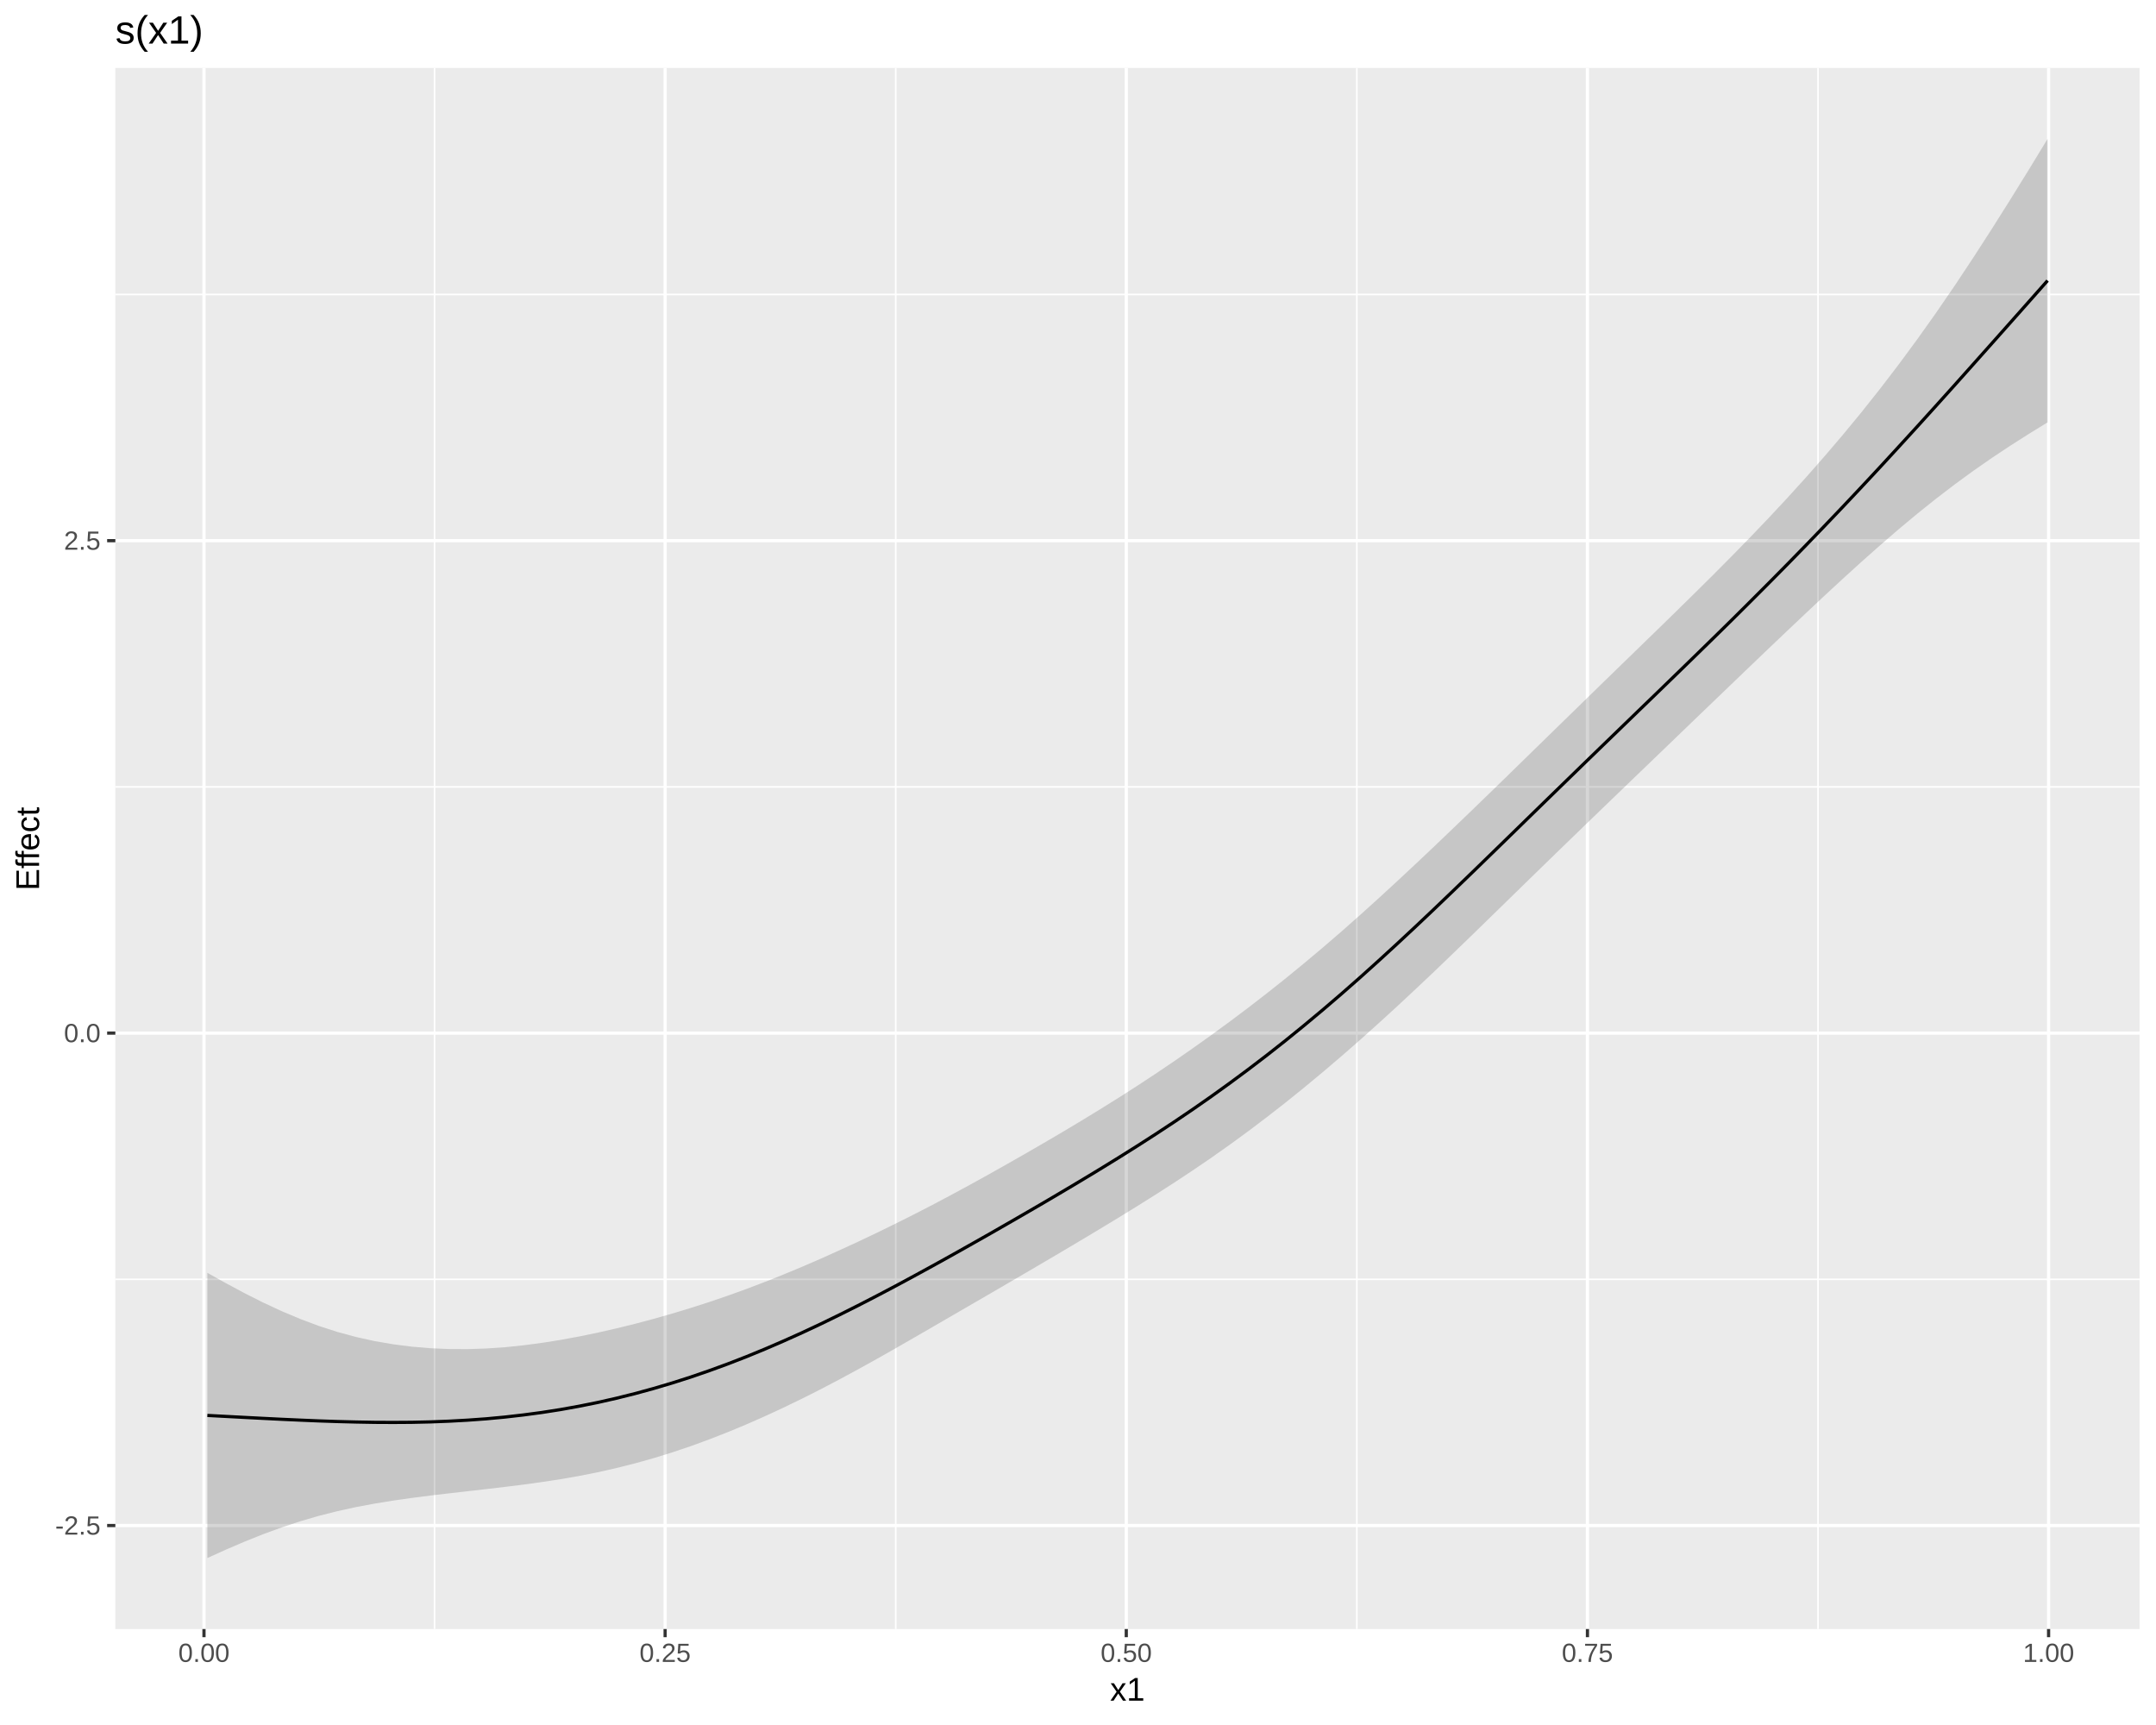
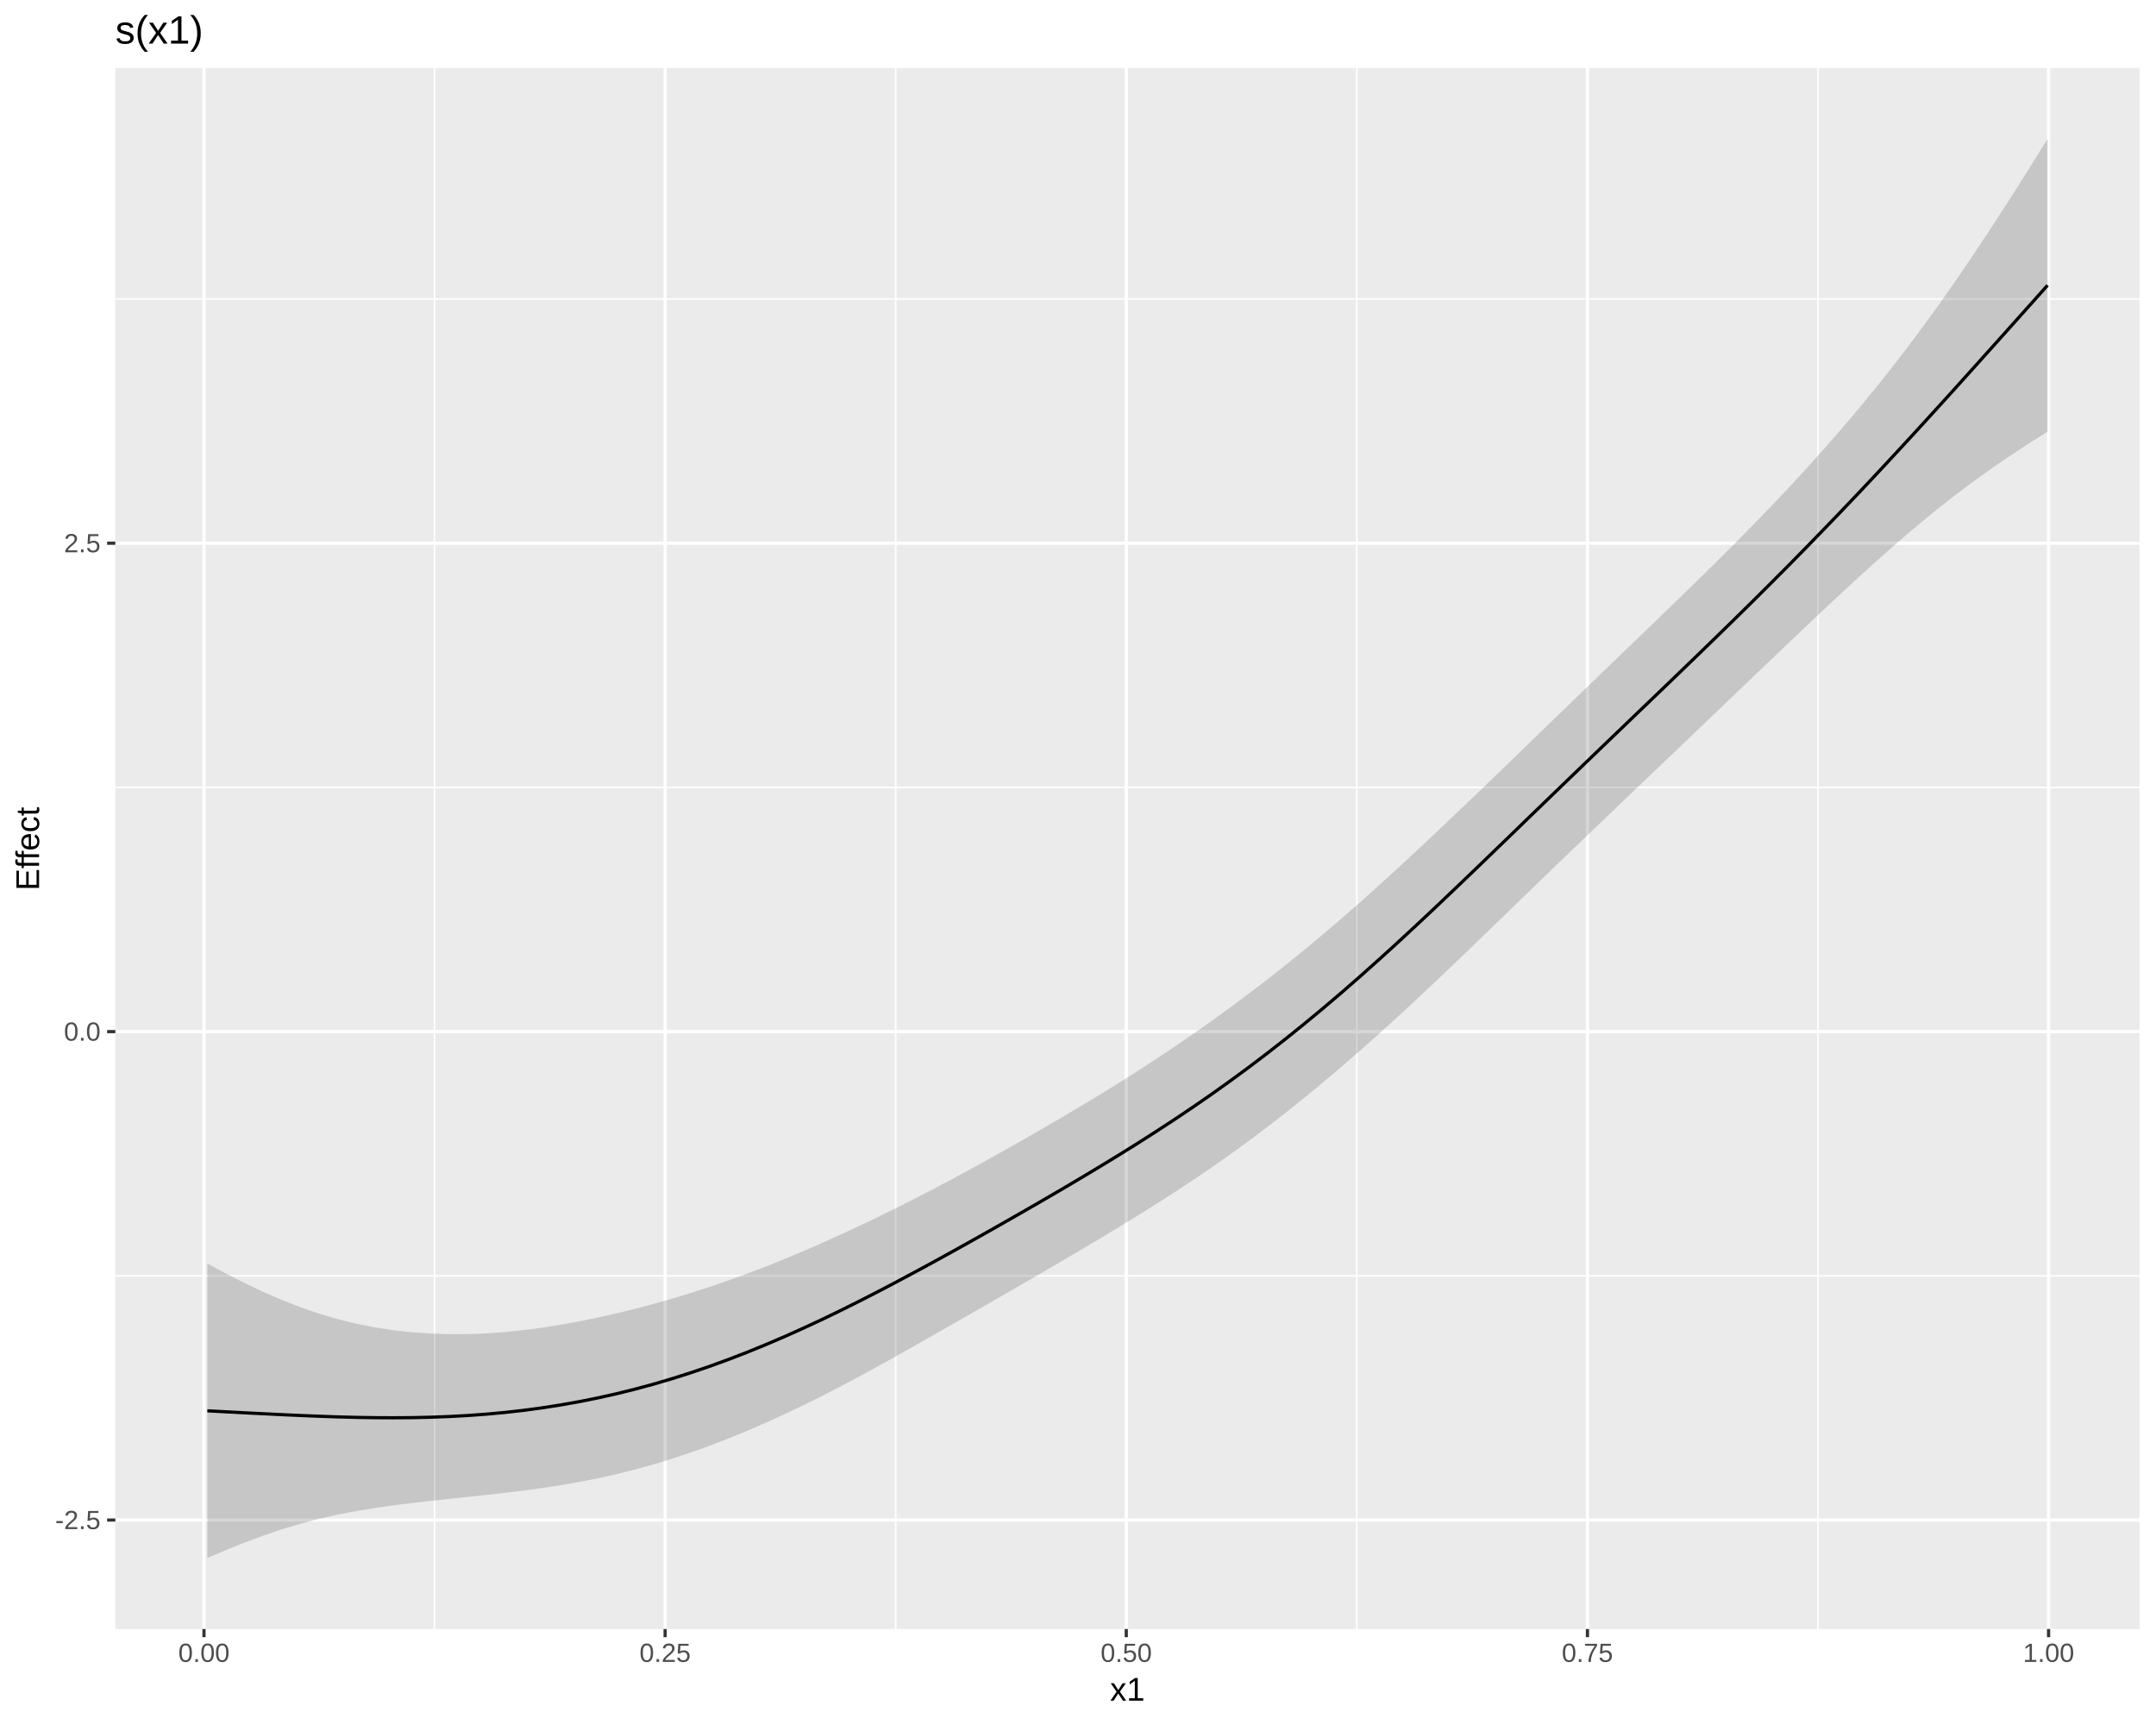
<svg xmlns="http://www.w3.org/2000/svg" viewBox="0 0 720.00 576.00">
  <defs>
    <style type="text/css">
    line, polyline, path, rect, circle {
      fill: none;
      stroke: #000000;
      stroke-linecap: round;
      stroke-linejoin: round;
      stroke-miterlimit: 10.00;
    }
  </style>
  </defs>
  <rect width="100%" height="100%" style="stroke: none; fill: #FFFFFF;" />
  <rect x="0.00" y="0.00" width="720.00" height="576.00" style="stroke-width: 1.07; stroke: #FFFFFF; fill: #FFFFFF;" />
  <defs>
    <clipPath id="cpMzguNTIyMnw3MTQuNTIxfDU0My45NDd8MjIuNjgwMw==">
      <rect x="38.52" y="22.68" width="676.00" height="521.27" />
    </clipPath>
  </defs>
  <rect x="38.52" y="22.68" width="676.00" height="521.27" style="stroke-width: 1.07; stroke: none; fill: #EBEBEB;" clip-path="url(#cpMzguNTIyMnw3MTQuNTIxfDU0My45NDd8MjIuNjgwMw==)" />
-   <polyline points="38.52,427.18 714.52,427.18 " style="stroke-width: 0.53; stroke: #FFFFFF; stroke-linecap: butt;" clip-path="url(#cpMzguNTIyMnw3MTQuNTIxfDU0My45NDd8MjIuNjgwMw==)" />
-   <polyline points="38.52,262.75 714.52,262.75 " style="stroke-width: 0.53; stroke: #FFFFFF; stroke-linecap: butt;" clip-path="url(#cpMzguNTIyMnw3MTQuNTIxfDU0My45NDd8MjIuNjgwMw==)" />
-   <polyline points="38.52,98.32 714.52,98.32 " style="stroke-width: 0.53; stroke: #FFFFFF; stroke-linecap: butt;" clip-path="url(#cpMzguNTIyMnw3MTQuNTIxfDU0My45NDd8MjIuNjgwMw==)" />
+   <polyline points="38.52,426.02 714.52,426.02 " style="stroke-width: 0.53; stroke: #FFFFFF; stroke-linecap: butt;" clip-path="url(#cpMzguNTIyMnw3MTQuNTIxfDU0My45NDd8MjIuNjgwMw==)" />
+   <polyline points="38.52,262.92 714.52,262.92 " style="stroke-width: 0.53; stroke: #FFFFFF; stroke-linecap: butt;" clip-path="url(#cpMzguNTIyMnw3MTQuNTIxfDU0My45NDd8MjIuNjgwMw==)" />
+   <polyline points="38.52,99.83 714.52,99.83 " style="stroke-width: 0.53; stroke: #FFFFFF; stroke-linecap: butt;" clip-path="url(#cpMzguNTIyMnw3MTQuNTIxfDU0My45NDd8MjIuNjgwMw==)" />
  <polyline points="145.12,543.95 145.12,22.68 " style="stroke-width: 0.53; stroke: #FFFFFF; stroke-linecap: butt;" clip-path="url(#cpMzguNTIyMnw3MTQuNTIxfDU0My45NDd8MjIuNjgwMw==)" />
  <polyline points="299.12,543.95 299.12,22.68 " style="stroke-width: 0.53; stroke: #FFFFFF; stroke-linecap: butt;" clip-path="url(#cpMzguNTIyMnw3MTQuNTIxfDU0My45NDd8MjIuNjgwMw==)" />
  <polyline points="453.12,543.95 453.12,22.68 " style="stroke-width: 0.53; stroke: #FFFFFF; stroke-linecap: butt;" clip-path="url(#cpMzguNTIyMnw3MTQuNTIxfDU0My45NDd8MjIuNjgwMw==)" />
  <polyline points="607.13,543.95 607.13,22.68 " style="stroke-width: 0.53; stroke: #FFFFFF; stroke-linecap: butt;" clip-path="url(#cpMzguNTIyMnw3MTQuNTIxfDU0My45NDd8MjIuNjgwMw==)" />
-   <polyline points="38.52,509.40 714.52,509.40 " style="stroke-width: 1.07; stroke: #FFFFFF; stroke-linecap: butt;" clip-path="url(#cpMzguNTIyMnw3MTQuNTIxfDU0My45NDd8MjIuNjgwMw==)" />
-   <polyline points="38.52,344.97 714.52,344.97 " style="stroke-width: 1.07; stroke: #FFFFFF; stroke-linecap: butt;" clip-path="url(#cpMzguNTIyMnw3MTQuNTIxfDU0My45NDd8MjIuNjgwMw==)" />
-   <polyline points="38.52,180.54 714.52,180.54 " style="stroke-width: 1.07; stroke: #FFFFFF; stroke-linecap: butt;" clip-path="url(#cpMzguNTIyMnw3MTQuNTIxfDU0My45NDd8MjIuNjgwMw==)" />
+   <polyline points="38.52,507.56 714.52,507.56 " style="stroke-width: 1.07; stroke: #FFFFFF; stroke-linecap: butt;" clip-path="url(#cpMzguNTIyMnw3MTQuNTIxfDU0My45NDd8MjIuNjgwMw==)" />
+   <polyline points="38.52,344.47 714.52,344.47 " style="stroke-width: 1.07; stroke: #FFFFFF; stroke-linecap: butt;" clip-path="url(#cpMzguNTIyMnw3MTQuNTIxfDU0My45NDd8MjIuNjgwMw==)" />
+   <polyline points="38.52,181.38 714.52,181.38 " style="stroke-width: 1.07; stroke: #FFFFFF; stroke-linecap: butt;" clip-path="url(#cpMzguNTIyMnw3MTQuNTIxfDU0My45NDd8MjIuNjgwMw==)" />
  <polyline points="68.12,543.95 68.12,22.68 " style="stroke-width: 1.07; stroke: #FFFFFF; stroke-linecap: butt;" clip-path="url(#cpMzguNTIyMnw3MTQuNTIxfDU0My45NDd8MjIuNjgwMw==)" />
  <polyline points="222.12,543.95 222.12,22.68 " style="stroke-width: 1.07; stroke: #FFFFFF; stroke-linecap: butt;" clip-path="url(#cpMzguNTIyMnw3MTQuNTIxfDU0My45NDd8MjIuNjgwMw==)" />
  <polyline points="376.12,543.95 376.12,22.68 " style="stroke-width: 1.07; stroke: #FFFFFF; stroke-linecap: butt;" clip-path="url(#cpMzguNTIyMnw3MTQuNTIxfDU0My45NDd8MjIuNjgwMw==)" />
  <polyline points="530.13,543.95 530.13,22.68 " style="stroke-width: 1.07; stroke: #FFFFFF; stroke-linecap: butt;" clip-path="url(#cpMzguNTIyMnw3MTQuNTIxfDU0My45NDd8MjIuNjgwMw==)" />
  <polyline points="684.13,543.95 684.13,22.68 " style="stroke-width: 1.07; stroke: #FFFFFF; stroke-linecap: butt;" clip-path="url(#cpMzguNTIyMnw3MTQuNTIxfDU0My45NDd8MjIuNjgwMw==)" />
-   <polyline points="69.25,425.01 75.46,428.48 81.66,431.80 87.87,434.93 94.08,437.82 100.29,440.43 106.49,442.75 112.70,444.76 118.91,446.44 125.12,447.81 131.32,448.88 137.53,449.67 143.74,450.19 149.95,450.46 156.15,450.49 162.36,450.28 168.57,449.86 174.78,449.22 180.98,448.40 187.19,447.41 193.40,446.27 199.61,444.99 205.81,443.58 212.02,442.05 218.23,440.40 224.44,438.63 230.64,436.75 236.85,434.76 243.06,432.64 249.27,430.40 255.47,428.04 261.68,425.56 267.89,422.98 274.10,420.29 280.30,417.50 286.51,414.64 292.72,411.69 298.93,408.66 305.13,405.55 311.34,402.35 317.55,399.06 323.76,395.70 329.97,392.27 336.17,388.78 342.38,385.24 348.59,381.65 354.80,378.01 361.00,374.30 367.21,370.51 373.42,366.64 379.63,362.67 385.83,358.59 392.04,354.40 398.25,350.09 404.46,345.67 410.66,341.13 416.87,336.47 423.08,331.67 429.29,326.74 435.49,321.66 441.70,316.45 447.91,311.10 454.12,305.61 460.32,300.01 466.53,294.30 472.74,288.51 478.95,282.64 485.15,276.71 491.36,270.74 497.57,264.73 503.78,258.69 509.98,252.63 516.19,246.57 522.40,240.51 528.61,234.46 534.81,228.41 541.02,222.37 547.23,216.34 553.44,210.31 559.64,204.26 565.85,198.16 572.06,192.01 578.27,185.76 584.47,179.41 590.68,172.92 596.89,166.26 603.10,159.42 609.30,152.37 615.51,145.09 621.72,137.55 627.93,129.73 634.13,121.62 640.34,113.20 646.55,104.46 652.76,95.41 658.96,86.06 665.17,76.44 671.38,66.59 677.59,56.56 683.79,46.37 683.79,141.03 677.59,144.85 671.38,148.80 665.17,152.92 658.96,157.24 652.76,161.77 646.55,166.52 640.34,171.49 634.13,176.66 627.93,182.02 621.72,187.53 615.51,193.17 609.30,198.91 603.10,204.73 596.89,210.60 590.68,216.51 584.47,222.45 578.27,228.41 572.06,234.37 565.85,240.34 559.64,246.32 553.44,252.29 547.23,258.26 541.02,264.24 534.81,270.22 528.61,276.21 522.40,282.22 516.19,288.25 509.98,294.30 503.78,300.35 497.57,306.41 491.36,312.46 485.15,318.46 478.95,324.42 472.74,330.29 466.53,336.08 460.32,341.75 454.12,347.31 447.91,352.74 441.70,358.03 435.49,363.18 429.29,368.18 423.08,373.02 416.87,377.72 410.66,382.25 404.46,386.63 398.25,390.86 392.04,394.96 385.83,398.95 379.63,402.84 373.42,406.66 367.21,410.42 361.00,414.14 354.80,417.82 348.59,421.48 342.38,425.12 336.17,428.74 329.97,432.35 323.76,435.95 317.55,439.55 311.34,443.15 305.13,446.74 298.93,450.30 292.72,453.82 286.51,457.26 280.30,460.62 274.10,463.87 267.89,467.00 261.68,470.01 255.47,472.88 249.27,475.62 243.06,478.20 236.85,480.63 230.64,482.90 224.44,484.99 218.23,486.91 212.02,488.65 205.81,490.21 199.61,491.61 193.40,492.84 187.19,493.92 180.98,494.87 174.78,495.73 168.57,496.50 162.36,497.23 156.15,497.94 149.95,498.65 143.74,499.38 137.53,500.18 131.32,501.06 125.12,502.07 118.91,503.23 112.70,504.59 106.49,506.16 100.29,507.97 94.08,510.02 87.87,512.29 81.66,514.78 75.46,517.44 69.25,520.25 " style="stroke-width: 1.07; stroke: none; fill: #333333; fill-opacity: 0.20;" clip-path="url(#cpMzguNTIyMnw3MTQuNTIxfDU0My45NDd8MjIuNjgwMw==)" />
-   <polyline points="69.25,472.63 75.46,472.96 81.66,473.29 87.87,473.61 94.08,473.92 100.29,474.20 106.49,474.46 112.70,474.67 118.91,474.83 125.12,474.94 131.32,474.97 137.53,474.93 143.74,474.79 149.95,474.55 156.15,474.21 162.36,473.76 168.57,473.18 174.78,472.47 180.98,471.64 187.19,470.67 193.40,469.55 199.61,468.30 205.81,466.90 212.02,465.35 218.23,463.65 224.44,461.81 230.64,459.83 236.85,457.69 243.06,455.42 249.27,453.01 255.47,450.46 261.68,447.78 267.89,444.99 274.10,442.08 280.30,439.06 286.51,435.95 292.72,432.75 298.93,429.48 305.13,426.14 311.34,422.75 317.55,419.31 323.76,415.82 329.97,412.31 336.17,408.76 342.38,405.18 348.59,401.57 354.80,397.91 361.00,394.22 367.21,390.47 373.42,386.65 379.63,382.75 385.83,378.77 392.04,374.68 398.25,370.48 404.46,366.15 410.66,361.69 416.87,357.09 423.08,352.35 429.29,347.46 435.49,342.42 441.70,337.24 447.91,331.92 454.12,326.46 460.32,320.88 466.53,315.19 472.74,309.40 478.95,303.53 485.15,297.59 491.36,291.60 497.57,285.57 503.78,279.52 509.98,273.47 516.19,267.41 522.40,261.37 528.61,255.33 534.81,249.32 541.02,243.31 547.23,237.30 553.44,231.30 559.64,225.29 565.85,219.25 572.06,213.19 578.27,207.09 584.47,200.93 590.68,194.71 596.89,188.43 603.10,182.07 609.30,175.64 615.51,169.13 621.72,162.54 627.93,155.88 634.13,149.14 640.34,142.35 646.55,135.49 652.76,128.59 658.96,121.65 665.17,114.68 671.38,107.70 677.59,100.70 683.79,93.70 " style="stroke-width: 1.07; stroke-linecap: butt;" clip-path="url(#cpMzguNTIyMnw3MTQuNTIxfDU0My45NDd8MjIuNjgwMw==)" />
+   <polyline points="69.25,421.93 75.46,425.25 81.66,428.40 87.87,431.35 94.08,434.06 100.29,436.49 106.49,438.63 112.70,440.47 118.91,441.99 125.12,443.22 131.32,444.17 137.53,444.85 143.74,445.29 149.95,445.49 156.15,445.47 162.36,445.23 168.57,444.79 174.78,444.15 180.98,443.34 187.19,442.35 193.40,441.22 199.61,439.96 205.81,438.56 212.02,437.04 218.23,435.40 224.44,433.64 230.64,431.76 236.85,429.76 243.06,427.63 249.27,425.39 255.47,423.02 261.68,420.54 267.89,417.94 274.10,415.24 280.30,412.44 286.51,409.56 292.72,406.60 298.93,403.55 305.13,400.43 311.34,397.22 317.55,393.94 323.76,390.58 329.97,387.16 336.17,383.69 342.38,380.18 348.59,376.61 354.80,372.99 361.00,369.32 367.21,365.57 373.42,361.74 379.63,357.81 385.83,353.78 392.04,349.64 398.25,345.39 404.46,341.02 410.66,336.53 416.87,331.92 423.08,327.17 429.29,322.28 435.49,317.25 441.70,312.09 447.91,306.78 454.12,301.35 460.32,295.80 466.53,290.14 472.74,284.39 478.95,278.57 485.15,272.69 491.36,266.76 497.57,260.80 503.78,254.81 509.98,248.80 516.19,242.79 522.40,236.78 528.61,230.78 534.81,224.79 541.02,218.80 547.23,212.83 553.44,206.85 559.64,200.85 565.85,194.82 572.06,188.72 578.27,182.55 584.47,176.28 590.68,169.89 596.89,163.34 603.10,156.62 609.30,149.72 615.51,142.60 621.72,135.24 627.93,127.63 634.13,119.74 640.34,111.55 646.55,103.05 652.76,94.24 658.96,85.14 665.17,75.76 671.38,66.15 677.59,56.34 683.79,46.37 683.79,144.14 677.59,148.05 671.38,152.12 665.17,156.37 658.96,160.81 652.76,165.47 646.55,170.36 640.34,175.46 634.13,180.75 627.93,186.21 621.72,191.81 615.51,197.53 609.30,203.32 603.10,209.18 596.89,215.08 590.68,221.00 584.47,226.93 578.27,232.87 572.06,238.81 565.85,244.75 559.64,250.68 553.44,256.61 547.23,262.54 541.02,268.47 534.81,274.41 528.61,280.36 522.40,286.32 516.19,292.30 509.98,298.30 503.78,304.31 497.57,310.32 491.36,316.31 485.15,322.27 478.95,328.17 472.74,334.00 466.53,339.73 460.32,345.36 454.12,350.88 447.91,356.27 441.70,361.52 435.49,366.64 429.29,371.60 423.08,376.41 416.87,381.08 410.66,385.58 404.46,389.94 398.25,394.15 392.04,398.24 385.83,402.21 379.63,406.08 373.42,409.88 367.21,413.63 361.00,417.32 354.80,420.98 348.59,424.60 342.38,428.21 336.17,431.79 329.97,435.36 323.76,438.92 317.55,442.47 311.34,446.01 305.13,449.54 298.93,453.04 292.72,456.48 286.51,459.86 280.30,463.15 274.10,466.34 267.89,469.41 261.68,472.36 255.47,475.18 249.27,477.87 243.06,480.41 236.85,482.80 230.64,485.03 224.44,487.09 218.23,488.98 212.02,490.70 205.81,492.25 199.61,493.63 193.40,494.85 187.19,495.93 180.98,496.88 174.78,497.72 168.57,498.49 162.36,499.19 156.15,499.85 149.95,500.51 143.74,501.18 137.53,501.88 131.32,502.66 125.12,503.54 118.91,504.57 112.70,505.77 106.49,507.17 100.29,508.81 94.08,510.68 87.87,512.78 81.66,515.09 75.46,517.59 69.25,520.25 " style="stroke-width: 1.07; stroke: none; fill: #333333; fill-opacity: 0.20;" clip-path="url(#cpMzguNTIyMnw3MTQuNTIxfDU0My45NDd8MjIuNjgwMw==)" />
+   <polyline points="69.25,471.09 75.46,471.42 81.66,471.75 87.87,472.06 94.08,472.37 100.29,472.65 106.49,472.90 112.70,473.12 118.91,473.28 125.12,473.38 131.32,473.41 137.53,473.37 143.74,473.23 149.95,473.00 156.15,472.66 162.36,472.21 168.57,471.64 174.78,470.94 180.98,470.11 187.19,469.14 193.40,468.04 199.61,466.79 205.81,465.40 212.02,463.87 218.23,462.19 224.44,460.36 230.64,458.39 236.85,456.28 243.06,454.02 249.27,451.63 255.47,449.10 261.68,446.45 267.89,443.67 274.10,440.79 280.30,437.80 286.51,434.71 292.72,431.54 298.93,428.29 305.13,424.98 311.34,421.62 317.55,418.20 323.76,414.75 329.97,411.26 336.17,407.74 342.38,404.19 348.59,400.61 354.80,396.99 361.00,393.32 367.21,389.60 373.42,385.81 379.63,381.95 385.83,377.99 392.04,373.94 398.25,369.77 404.46,365.48 410.66,361.06 416.87,356.50 423.08,351.79 429.29,346.94 435.49,341.94 441.70,336.80 447.91,331.53 454.12,326.11 460.32,320.58 466.53,314.94 472.74,309.19 478.95,303.37 485.15,297.48 491.36,291.54 497.57,285.56 503.78,279.56 509.98,273.55 516.19,267.55 522.40,261.55 528.61,255.57 534.81,249.60 541.02,243.64 547.23,237.68 553.44,231.73 559.64,225.77 565.85,219.78 572.06,213.77 578.27,207.71 584.47,201.61 590.68,195.44 596.89,189.21 603.10,182.90 609.30,176.52 615.51,170.06 621.72,163.53 627.93,156.92 634.13,150.24 640.34,143.50 646.55,136.70 652.76,129.86 658.96,122.97 665.17,116.06 671.38,109.14 677.59,102.20 683.79,95.26 " style="stroke-width: 1.07; stroke-linecap: butt;" clip-path="url(#cpMzguNTIyMnw3MTQuNTIxfDU0My45NDd8MjIuNjgwMw==)" />
  <defs>
    <clipPath id="cpMHw3MjB8NTc2fDA=">
      <rect x="0.00" y="0.00" width="720.00" height="576.00" />
    </clipPath>
  </defs>
  <g clip-path="url(#cpMHw3MjB8NTc2fDA=)">
-     <text x="18.43" y="512.43" style="font-size: 8.80px; fill: #4D4D4D; font-family: Liberation Sans;" textLength="15.16px" lengthAdjust="spacingAndGlyphs">-2.5</text>
+     <text x="18.43" y="510.59" style="font-size: 8.80px; fill: #4D4D4D; font-family: Liberation Sans;" textLength="15.16px" lengthAdjust="spacingAndGlyphs">-2.5</text>
  </g>
  <g clip-path="url(#cpMHw3MjB8NTc2fDA=)">
-     <text x="21.36" y="348.00" style="font-size: 8.80px; fill: #4D4D4D; font-family: Liberation Sans;" textLength="12.23px" lengthAdjust="spacingAndGlyphs">0.0</text>
+     <text x="21.36" y="347.50" style="font-size: 8.80px; fill: #4D4D4D; font-family: Liberation Sans;" textLength="12.23px" lengthAdjust="spacingAndGlyphs">0.0</text>
  </g>
  <g clip-path="url(#cpMHw3MjB8NTc2fDA=)">
-     <text x="21.36" y="183.56" style="font-size: 8.80px; fill: #4D4D4D; font-family: Liberation Sans;" textLength="12.23px" lengthAdjust="spacingAndGlyphs">2.5</text>
+     <text x="21.36" y="184.41" style="font-size: 8.80px; fill: #4D4D4D; font-family: Liberation Sans;" textLength="12.23px" lengthAdjust="spacingAndGlyphs">2.5</text>
  </g>
-   <polyline points="35.78,509.40 38.52,509.40 " style="stroke-width: 1.07; stroke: #333333; stroke-linecap: butt;" clip-path="url(#cpMHw3MjB8NTc2fDA=)" />
-   <polyline points="35.78,344.97 38.52,344.97 " style="stroke-width: 1.07; stroke: #333333; stroke-linecap: butt;" clip-path="url(#cpMHw3MjB8NTc2fDA=)" />
-   <polyline points="35.78,180.54 38.52,180.54 " style="stroke-width: 1.07; stroke: #333333; stroke-linecap: butt;" clip-path="url(#cpMHw3MjB8NTc2fDA=)" />
+   <polyline points="35.78,507.56 38.52,507.56 " style="stroke-width: 1.07; stroke: #333333; stroke-linecap: butt;" clip-path="url(#cpMHw3MjB8NTc2fDA=)" />
+   <polyline points="35.78,344.47 38.52,344.47 " style="stroke-width: 1.07; stroke: #333333; stroke-linecap: butt;" clip-path="url(#cpMHw3MjB8NTc2fDA=)" />
+   <polyline points="35.78,181.38 38.52,181.38 " style="stroke-width: 1.07; stroke: #333333; stroke-linecap: butt;" clip-path="url(#cpMHw3MjB8NTc2fDA=)" />
  <polyline points="68.12,546.69 68.12,543.95 " style="stroke-width: 1.07; stroke: #333333; stroke-linecap: butt;" clip-path="url(#cpMHw3MjB8NTc2fDA=)" />
  <polyline points="222.12,546.69 222.12,543.95 " style="stroke-width: 1.07; stroke: #333333; stroke-linecap: butt;" clip-path="url(#cpMHw3MjB8NTc2fDA=)" />
  <polyline points="376.12,546.69 376.12,543.95 " style="stroke-width: 1.07; stroke: #333333; stroke-linecap: butt;" clip-path="url(#cpMHw3MjB8NTc2fDA=)" />
  <polyline points="530.13,546.69 530.13,543.95 " style="stroke-width: 1.07; stroke: #333333; stroke-linecap: butt;" clip-path="url(#cpMHw3MjB8NTc2fDA=)" />
  <polyline points="684.13,546.69 684.13,543.95 " style="stroke-width: 1.07; stroke: #333333; stroke-linecap: butt;" clip-path="url(#cpMHw3MjB8NTc2fDA=)" />
  <g clip-path="url(#cpMHw3MjB8NTc2fDA=)">
    <text x="59.55" y="554.93" style="font-size: 8.80px; fill: #4D4D4D; font-family: Liberation Sans;" textLength="17.13px" lengthAdjust="spacingAndGlyphs">0.00</text>
  </g>
  <g clip-path="url(#cpMHw3MjB8NTc2fDA=)">
    <text x="213.56" y="554.93" style="font-size: 8.80px; fill: #4D4D4D; font-family: Liberation Sans;" textLength="17.13px" lengthAdjust="spacingAndGlyphs">0.25</text>
  </g>
  <g clip-path="url(#cpMHw3MjB8NTc2fDA=)">
    <text x="367.56" y="554.93" style="font-size: 8.80px; fill: #4D4D4D; font-family: Liberation Sans;" textLength="17.13px" lengthAdjust="spacingAndGlyphs">0.50</text>
  </g>
  <g clip-path="url(#cpMHw3MjB8NTc2fDA=)">
    <text x="521.56" y="554.93" style="font-size: 8.80px; fill: #4D4D4D; font-family: Liberation Sans;" textLength="17.13px" lengthAdjust="spacingAndGlyphs">0.75</text>
  </g>
  <g clip-path="url(#cpMHw3MjB8NTc2fDA=)">
    <text x="675.57" y="554.93" style="font-size: 8.80px; fill: #4D4D4D; font-family: Liberation Sans;" textLength="17.13px" lengthAdjust="spacingAndGlyphs">1.00</text>
  </g>
  <g clip-path="url(#cpMHw3MjB8NTc2fDA=)">
    <text x="370.71" y="567.88" style="font-size: 11.00px; font-family: Liberation Sans;" textLength="11.62px" lengthAdjust="spacingAndGlyphs">x1</text>
  </g>
  <g clip-path="url(#cpMHw3MjB8NTc2fDA=)">
    <text transform="translate(13.05,297.38) rotate(-90)" style="font-size: 11.00px; font-family: Liberation Sans;" textLength="28.12px" lengthAdjust="spacingAndGlyphs">Effect</text>
  </g>
  <g clip-path="url(#cpMHw3MjB8NTc2fDA=)">
    <text x="38.52" y="14.56" style="font-size: 13.20px; font-family: Liberation Sans;" textLength="29.33px" lengthAdjust="spacingAndGlyphs">s(x1)</text>
  </g>
</svg>
